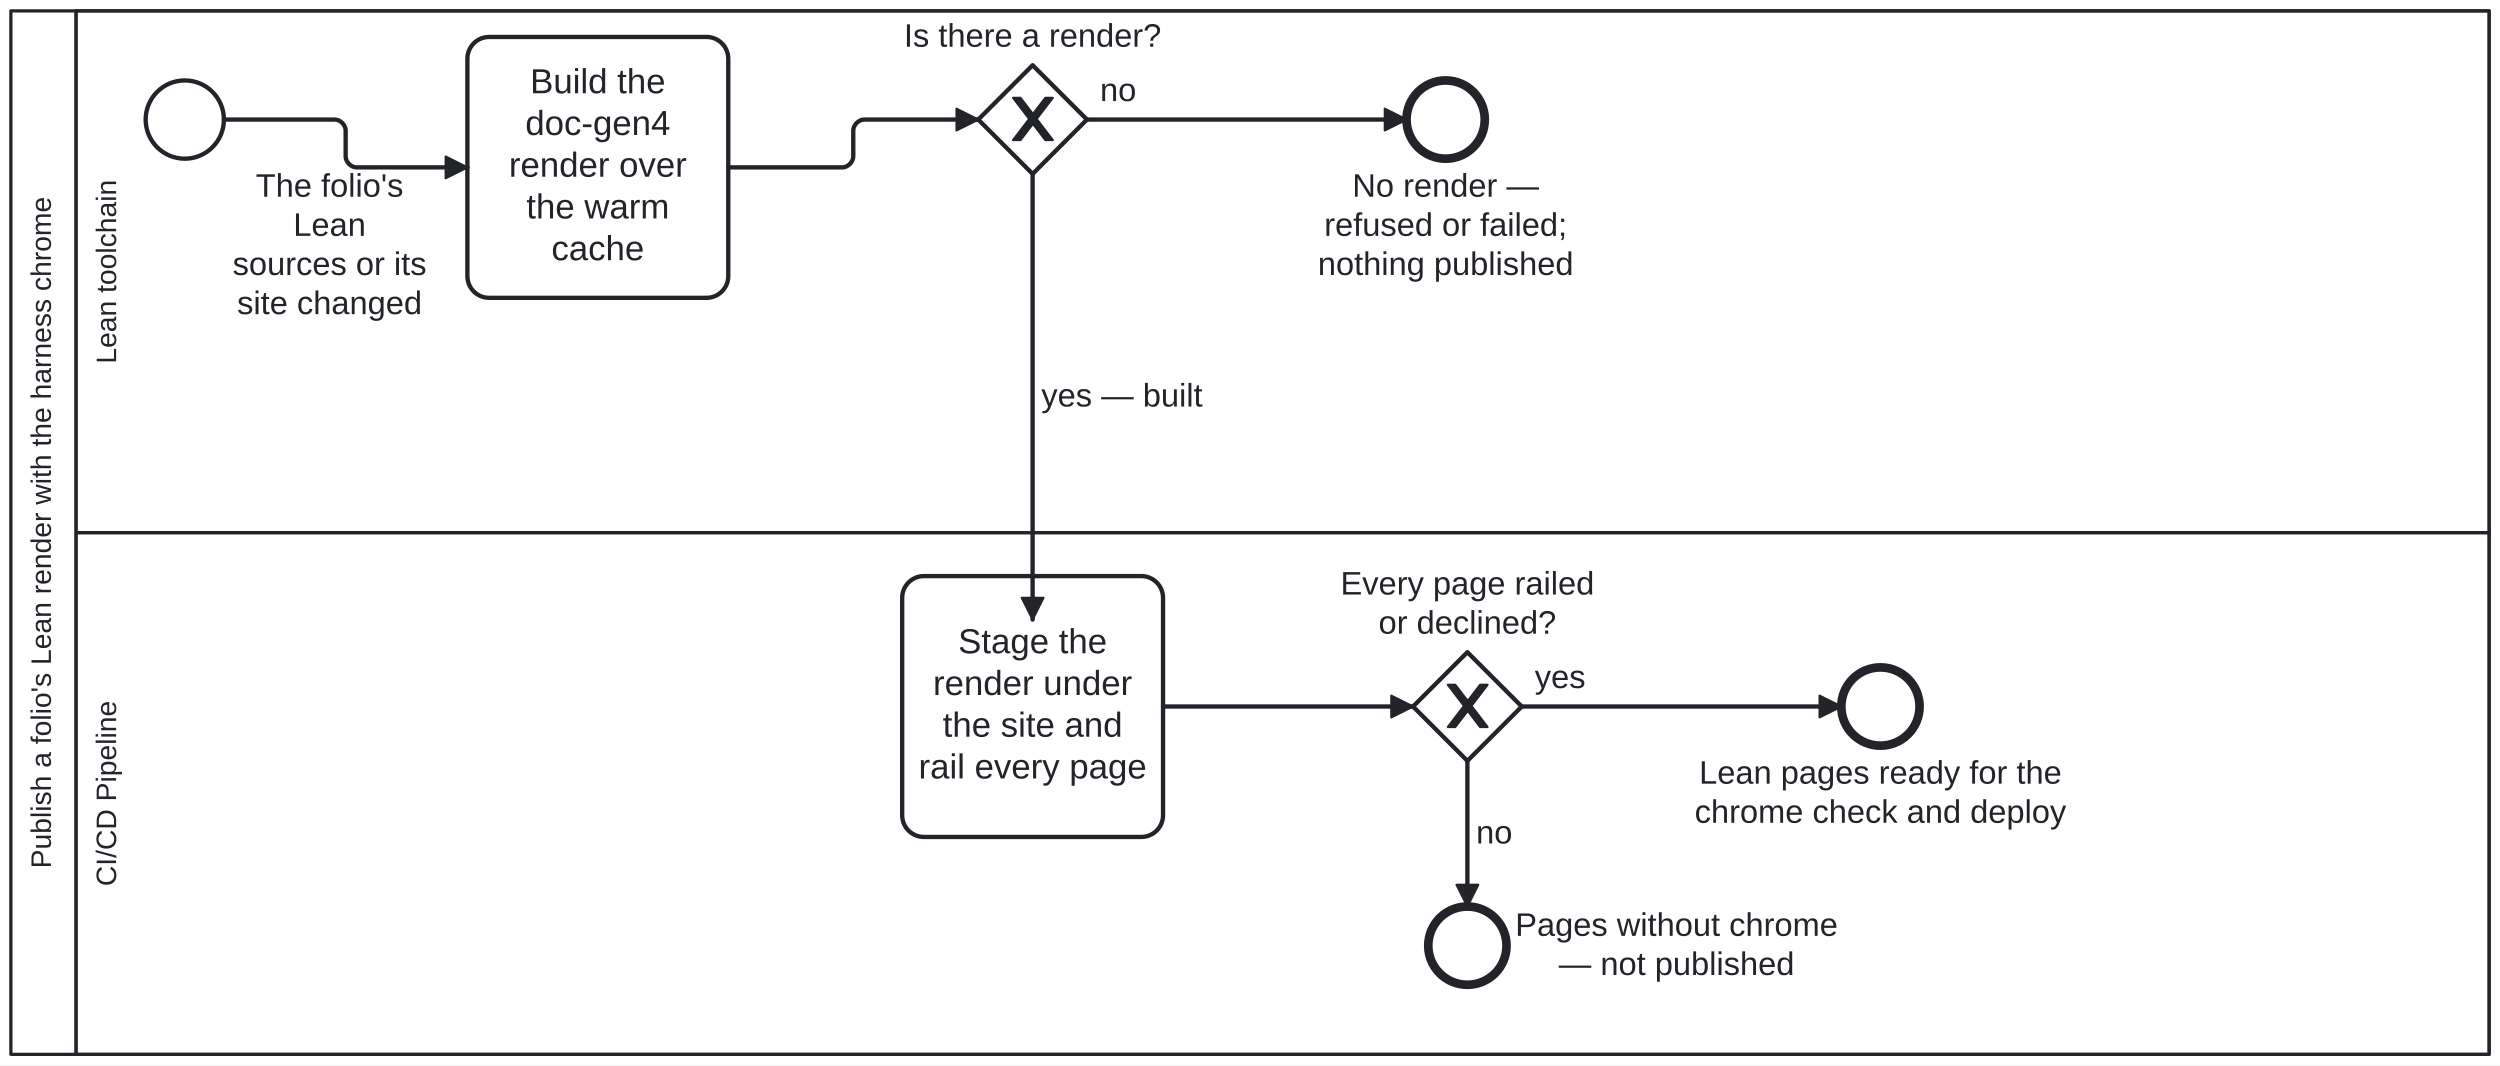
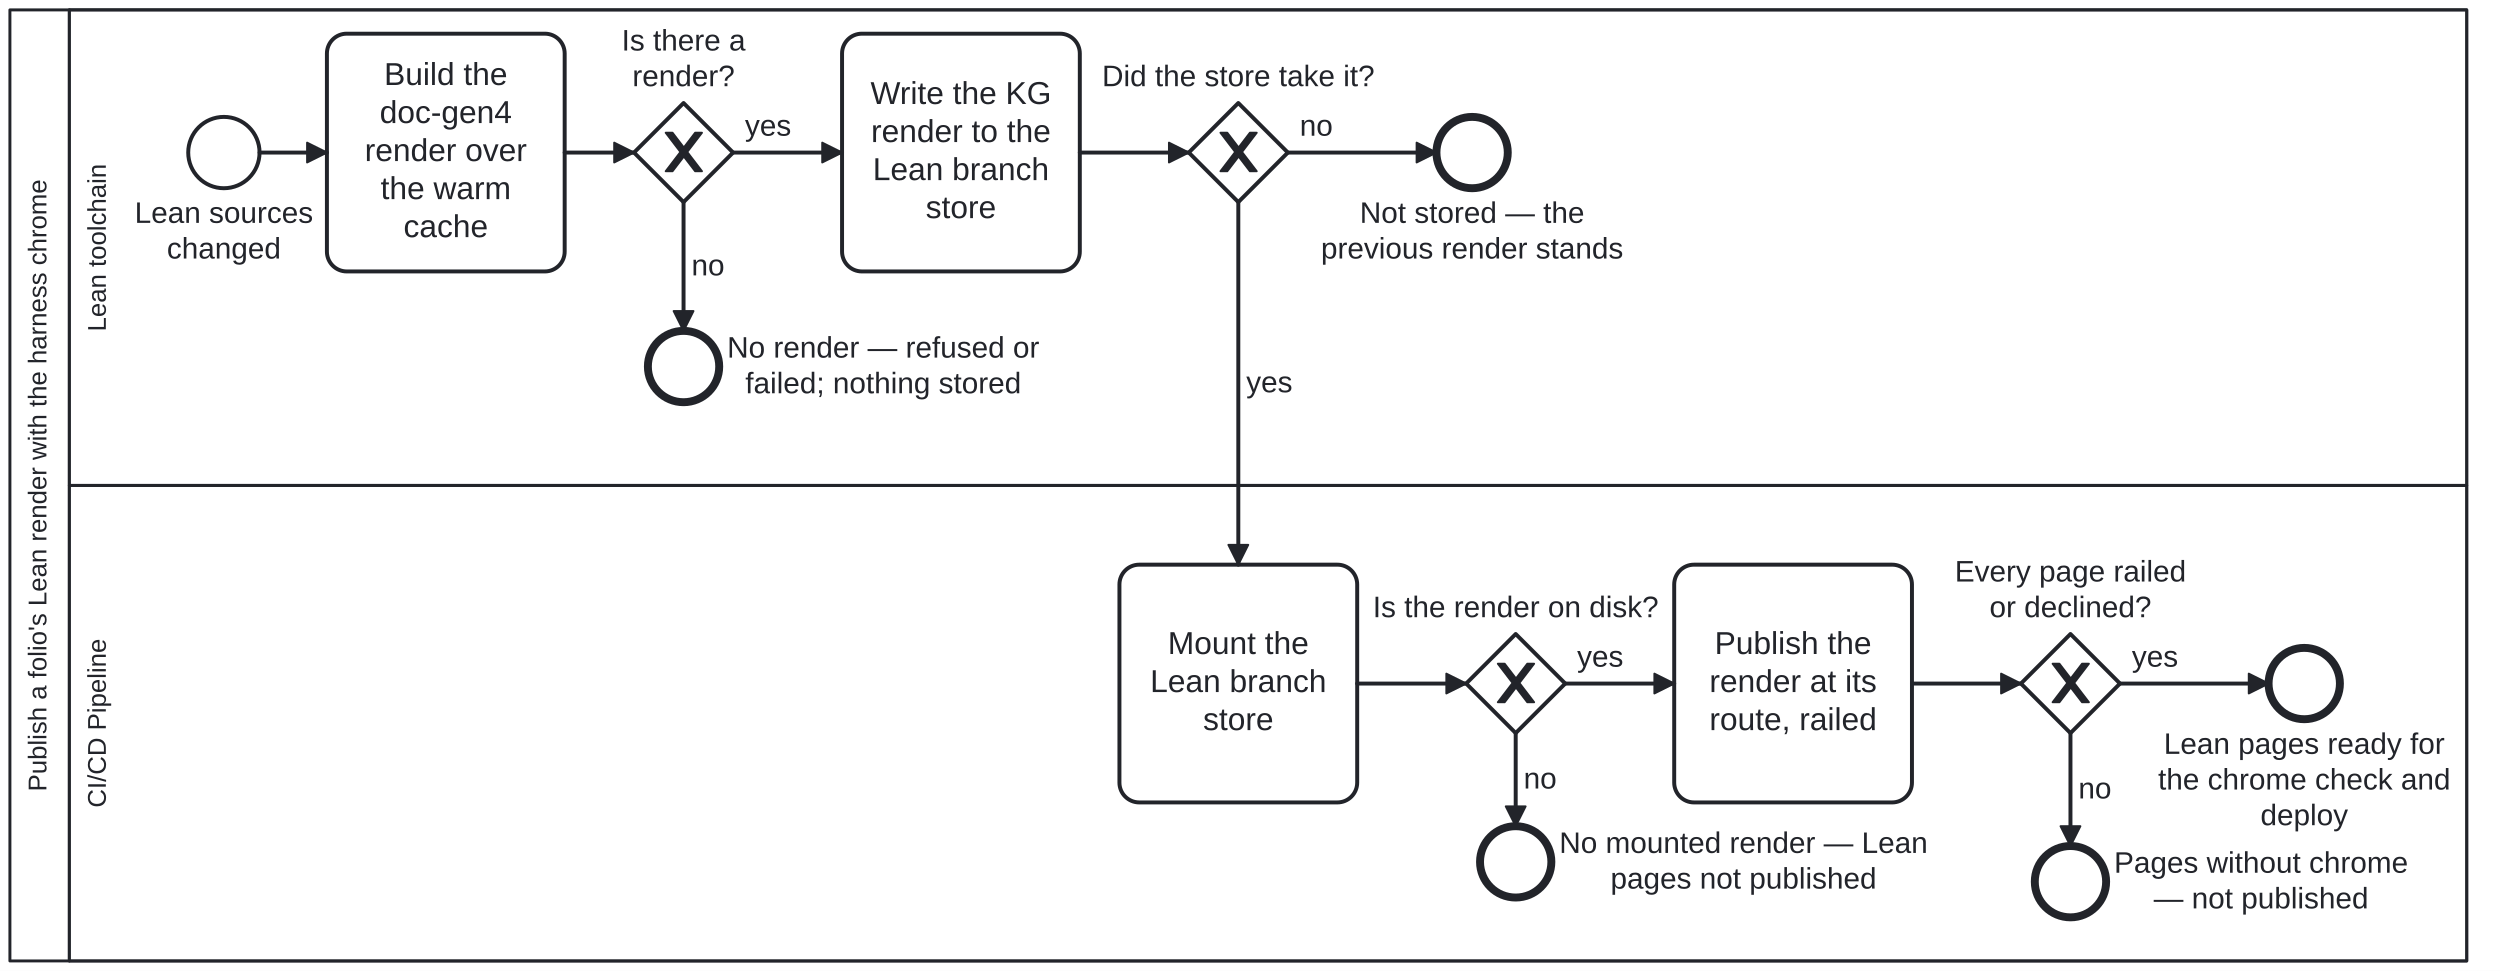
- <svg xmlns="http://www.w3.org/2000/svg" width="100%" style="max-width:100%;height:auto" viewBox="55 55 1150 490" version="1.1">
-   <rect x="55" y="55" width="1150" height="490" fill="#ffffff" />
+ <svg xmlns="http://www.w3.org/2000/svg" width="100%" style="max-width:100%;height:auto" viewBox="55 55 1261.797 490" version="1.1">
+   <rect x="55" y="55" width="1261.797" height="490" fill="#ffffff" />
  <g class="djs-group">
    <g class="djs-element djs-shape" data-element-id="Participant_Process_LeanDocsPublish" style="display: block;" transform="matrix(1 0 0 1 60 60)">
      <g class="djs-visual">
-         <rect x="0" y="0" width="1140" height="480" rx="0" ry="0" style="stroke-linecap: round; stroke-linejoin: round; stroke: rgb(34, 36, 42); stroke-width: 1.5px; fill: white; fill-opacity: 0.95;" />
+         <rect x="0" y="0" width="1240" height="480" rx="0" ry="0" style="stroke-linecap: round; stroke-linejoin: round; stroke: rgb(34, 36, 42); stroke-width: 1.5px; fill: white; fill-opacity: 0.95;" />
        <path style="fill: none; stroke-linecap: round; stroke-linejoin: round; stroke: rgb(34, 36, 42); stroke-width: 1.5px;" d="M30,0L30,480" />
        <text lineHeight="1.05" class="djs-label" transform="matrix(-1.83697e-16 -1 1 -1.83697e-16 0 480)" style="font-family: Arial, sans-serif; font-size: 13px; font-weight: normal; fill: rgb(34, 36, 42);">
          <tspan x="85.562" y="18.413">Publish a folio's Lean render with the harness chrome</tspan>
        </text>
      </g>
-       <rect class="djs-hit djs-hit-all" x="0" y="0" width="1140" height="480" style="fill: none; stroke-opacity: 0; stroke: white; stroke-width: 15px;" />
+       <rect class="djs-hit djs-hit-all" x="0" y="0" width="1240" height="480" style="fill: none; stroke-opacity: 0; stroke: white; stroke-width: 15px;" />
    </g>
    <g class="djs-children">
      <g class="djs-group">
        <g class="djs-element djs-shape" data-element-id="Lane_Build" style="display: block;" transform="matrix(1 0 0 1 90 300)">
          <g class="djs-visual">
-             <rect x="0" y="0" width="1110" height="240" rx="0" ry="0" style="stroke-linecap: round; stroke-linejoin: round; stroke: rgb(34, 36, 42); stroke-width: 1.5px; fill: white; fill-opacity: 0.25;" />
+             <rect x="0" y="0" width="1210" height="240" rx="0" ry="0" style="stroke-linecap: round; stroke-linejoin: round; stroke: rgb(34, 36, 42); stroke-width: 1.5px; fill: white; fill-opacity: 0.25;" />
            <text lineHeight="1.05" class="djs-label" transform="matrix(-1.83697e-16 -1 1 -1.83697e-16 0 240)" style="font-family: Arial, sans-serif; font-size: 13px; font-weight: normal; fill: rgb(34, 36, 42);">
              <tspan x="77.372" y="18.413">CI/CD Pipeline</tspan>
            </text>
          </g>
-           <rect class="djs-hit djs-hit-all" x="0" y="0" width="1110" height="240" style="fill: none; stroke-opacity: 0; stroke: white; stroke-width: 15px;" />
+           <rect class="djs-hit djs-hit-all" x="0" y="0" width="1210" height="240" style="fill: none; stroke-opacity: 0; stroke: white; stroke-width: 15px;" />
        </g>
      </g>
      <g class="djs-group">
        <g class="djs-element djs-shape" data-element-id="Lane_Lean" style="display: block;" transform="matrix(1 0 0 1 90 60)">
          <g class="djs-visual">
-             <rect x="0" y="0" width="1110" height="240" rx="0" ry="0" style="stroke-linecap: round; stroke-linejoin: round; stroke: rgb(34, 36, 42); stroke-width: 1.5px; fill: white; fill-opacity: 0.25;" />
+             <rect x="0" y="0" width="1210" height="240" rx="0" ry="0" style="stroke-linecap: round; stroke-linejoin: round; stroke: rgb(34, 36, 42); stroke-width: 1.5px; fill: white; fill-opacity: 0.25;" />
            <text lineHeight="1.05" class="djs-label" transform="matrix(-1.83697e-16 -1 1 -1.83697e-16 0 240)" style="font-family: Arial, sans-serif; font-size: 13px; font-weight: normal; fill: rgb(34, 36, 42);">
              <tspan x="77.715" y="18.413">Lean toolchain</tspan>
            </text>
          </g>
-           <rect class="djs-hit djs-hit-all" x="0" y="0" width="1110" height="240" style="fill: none; stroke-opacity: 0; stroke: white; stroke-width: 15px;" />
-         </g>
-       </g>
-       <g class="djs-group">
-         <g class="djs-element djs-shape" data-element-id="Start_Changed" style="display: block;" transform="matrix(1 0 0 1 122 92)">
+           <rect class="djs-hit djs-hit-all" x="0" y="0" width="1210" height="240" style="fill: none; stroke-opacity: 0; stroke: white; stroke-width: 15px;" />
+         </g>
+       </g>
+       <g class="djs-group">
+         <g class="djs-element djs-shape" data-element-id="Start_Changed" style="display: block;" transform="matrix(1 0 0 1 150 114)">
          <g class="djs-visual">
            <circle cx="18" cy="18" r="18" style="stroke-linecap: round; stroke-linejoin: round; stroke: rgb(34, 36, 42); stroke-width: 2px; fill: white; fill-opacity: 0.95;" />
          </g>
          <rect class="djs-hit djs-hit-all" x="0" y="0" width="36" height="36" style="fill: none; stroke-opacity: 0; stroke: white; stroke-width: 15px;" />
        </g>
      </g>
      <g class="djs-group">
-         <g class="djs-element djs-shape" data-element-id="Start_Changed_label" style="display: block;" transform="matrix(1 0 0 1 142 132)">
-           <g class="djs-visual">
-             <text lineHeight="1.2" class="djs-label" style="font-family: Arial, sans-serif; font-size: 15px; font-weight: normal; fill: rgb(34, 36, 42);">
-               <tspan x="30.654" y="13.5">The folio's</tspan>
-               <tspan x="47.917" y="31.5">Lean</tspan>
-               <tspan x="20.004" y="49.5">sources or its</tspan>
-               <tspan x="22.07" y="67.5">site changed</tspan>
-             </text>
-           </g>
-           <rect class="djs-hit djs-hit-all" x="0" y="0" width="129.203" height="72" style="fill: none; stroke-opacity: 0; stroke: white; stroke-width: 15px;" />
-         </g>
-       </g>
-       <g class="djs-group">
-         <g class="djs-element djs-shape" data-element-id="Task_Build" style="display: block;" transform="matrix(1 0 0 1 270 72)">
+         <g class="djs-element djs-shape" data-element-id="Start_Changed_label" style="display: block;" transform="matrix(1 0 0 1 102.9688 154)">
+           <g class="djs-visual">
+             <text lineHeight="1.2" class="djs-label" style="font-family: Arial, sans-serif; font-size: 15px; font-weight: normal; fill: rgb(34, 36, 42);">
+               <tspan x="20.002" y="13.5">Lean sources</tspan>
+               <tspan x="36.254" y="31.5">changed</tspan>
+             </text>
+           </g>
+           <rect class="djs-hit djs-hit-all" x="0" y="0" width="130.062" height="36" style="fill: none; stroke-opacity: 0; stroke: white; stroke-width: 15px;" />
+         </g>
+       </g>
+       <g class="djs-group">
+         <g class="djs-element djs-shape" data-element-id="Task_Build" style="display: block;" transform="matrix(1 0 0 1 220 72)">
          <g class="djs-visual">
            <rect x="0" y="0" width="120" height="120" rx="10" ry="10" style="stroke-linecap: round; stroke-linejoin: round; stroke: rgb(34, 36, 42); stroke-width: 2px; fill: white; fill-opacity: 0.95;" />
            <text lineHeight="1.2" class="djs-label" transform="translate(0 11.5)" style="font-family: Arial, sans-serif; font-size: 16px; font-weight: normal; fill: rgb(34, 36, 42);">
              <tspan x="28.867" y="14.4">Build the</tspan>
              <tspan x="26.641" y="33.6">doc-gen4</tspan>
              <tspan x="19.09" y="52.8">render over</tspan>
              <tspan x="27.102" y="72">the warm</tspan>
              <tspan x="38.652" y="91.2">cache</tspan>
            </text>
          </g>
          <rect class="djs-hit djs-hit-all" x="0" y="0" width="120" height="120" style="fill: none; stroke-opacity: 0; stroke: white; stroke-width: 15px;" />
        </g>
      </g>
      <g class="djs-group">
-         <g class="djs-element djs-shape" data-element-id="GW_Built" style="display: block;" transform="matrix(1 0 0 1 505 85)">
+         <g class="djs-element djs-shape" data-element-id="GW_Built" style="display: block;" transform="matrix(1 0 0 1 375 107)">
          <g class="djs-visual">
            <polygon points="25,0 50,25 25,50 0,25" style="stroke-linecap: round; stroke-linejoin: round; stroke: rgb(34, 36, 42); stroke-width: 2px; fill: white; fill-opacity: 0.95;" />
            <path d="m 16,15 7.429,9.714 -7.429,9.714 3.429,0 5.714,-7.464 5.714,7.464 3.429,0 -7.429,-9.714 7.429,-9.714 -3.429,0 -5.714,7.464 -5.714,-7.464 -3.429,0 z" style="fill: rgb(34, 36, 42); stroke-linecap: round; stroke-linejoin: round; stroke: rgb(34, 36, 42); stroke-width: 1px;" />
          </g>
          <rect class="djs-hit djs-hit-all" x="0" y="0" width="50" height="50" style="fill: none; stroke-opacity: 0; stroke: white; stroke-width: 15px;" />
        </g>
      </g>
      <g class="djs-group">
-         <g class="djs-element djs-shape" data-element-id="GW_Built_label" style="display: block;" transform="matrix(1 0 0 1 450.7969 63)">
-           <g class="djs-visual">
-             <text lineHeight="1.2" class="djs-label" style="font-family: Arial, sans-serif; font-size: 15px; font-weight: normal; fill: rgb(34, 36, 42);">
-               <tspan x="20.001" y="13.5">Is there a render?</tspan>
-             </text>
-           </g>
-           <rect class="djs-hit djs-hit-all" x="0" y="0" width="158.406" height="18" style="fill: none; stroke-opacity: 0; stroke: white; stroke-width: 15px;" />
-         </g>
-       </g>
-       <g class="djs-group">
-         <g class="djs-element djs-shape" data-element-id="End_NoRender" style="display: block;" transform="matrix(1 0 0 1 702 92)">
+         <g class="djs-element djs-shape" data-element-id="GW_Built_label" style="display: block;" transform="matrix(1 0 0 1 348.7266 67)">
+           <g class="djs-visual">
+             <text lineHeight="1.2" class="djs-label" style="font-family: Arial, sans-serif; font-size: 15px; font-weight: normal; fill: rgb(34, 36, 42);">
+               <tspan x="20.006" y="13.5">Is there a</tspan>
+               <tspan x="25.423" y="31.5">render?</tspan>
+             </text>
+           </g>
+           <rect class="djs-hit djs-hit-all" x="0" y="0" width="102.547" height="36" style="fill: none; stroke-opacity: 0; stroke: white; stroke-width: 15px;" />
+         </g>
+       </g>
+       <g class="djs-group">
+         <g class="djs-element djs-shape" data-element-id="End_NoRender" style="display: block;" transform="matrix(1 0 0 1 382 222)">
          <g class="djs-visual">
            <circle cx="18" cy="18" r="18" style="stroke-linecap: round; stroke-linejoin: round; stroke: rgb(34, 36, 42); stroke-width: 4px; fill: white; fill-opacity: 0.95;" />
          </g>
          <rect class="djs-hit djs-hit-all" x="0" y="0" width="36" height="36" style="fill: none; stroke-opacity: 0; stroke: white; stroke-width: 15px;" />
        </g>
      </g>
      <g class="djs-group">
-         <g class="djs-element djs-shape" data-element-id="End_NoRender_label" style="display: block;" transform="matrix(1 0 0 1 641.1953 132)">
-           <g class="djs-visual">
-             <text lineHeight="1.2" class="djs-label" style="font-family: Arial, sans-serif; font-size: 15px; font-weight: normal; fill: rgb(34, 36, 42);">
-               <tspan x="35.87" y="13.5">No render —</tspan>
-               <tspan x="22.939" y="31.5">refused or failed;</tspan>
-               <tspan x="20.006" y="49.5">nothing published</tspan>
-             </text>
-           </g>
-           <rect class="djs-hit djs-hit-all" x="0" y="0" width="157.609" height="54" style="fill: none; stroke-opacity: 0; stroke: white; stroke-width: 15px;" />
-         </g>
-       </g>
-       <g class="djs-group">
-         <g class="djs-element djs-shape" data-element-id="Task_Publish" style="display: block;" transform="matrix(1 0 0 1 470 320)">
+         <g class="djs-element djs-shape" data-element-id="End_NoRender_label" style="display: block;" transform="matrix(1 0 0 1 402 222)">
+           <g class="djs-visual">
+             <text lineHeight="1.2" class="djs-label" style="font-family: Arial, sans-serif; font-size: 15px; font-weight: normal; fill: rgb(34, 36, 42);">
+               <tspan x="20.002" y="13.5">No render — refused or</tspan>
+               <tspan x="29.158" y="31.5">failed; nothing stored</tspan>
+             </text>
+           </g>
+           <rect class="djs-hit djs-hit-all" x="0" y="0" width="197.578" height="36" style="fill: none; stroke-opacity: 0; stroke: white; stroke-width: 15px;" />
+         </g>
+       </g>
+       <g class="djs-group">
+         <g class="djs-element djs-shape" data-element-id="Task_Store" style="display: block;" transform="matrix(1 0 0 1 480 72)">
          <g class="djs-visual">
            <rect x="0" y="0" width="120" height="120" rx="10" ry="10" style="stroke-linecap: round; stroke-linejoin: round; stroke: rgb(34, 36, 42); stroke-width: 2px; fill: white; fill-opacity: 0.95;" />
            <text lineHeight="1.2" class="djs-label" transform="translate(0 21.1)" style="font-family: Arial, sans-serif; font-size: 16px; font-weight: normal; fill: rgb(34, 36, 42);">
-               <tspan x="25.75" y="14.4">Stage the</tspan>
-               <tspan x="14.191" y="33.6">render under</tspan>
-               <tspan x="18.637" y="52.8">the site and</tspan>
-               <tspan x="7.527" y="72">rail every page</tspan>
+               <tspan x="14.355" y="14.4">Write the KG</tspan>
+               <tspan x="14.637" y="33.6">render to the</tspan>
+               <tspan x="15.52" y="52.8">Lean branch</tspan>
+               <tspan x="42.215" y="72">store</tspan>
            </text>
          </g>
          <rect class="djs-hit djs-hit-all" x="0" y="0" width="120" height="120" style="fill: none; stroke-opacity: 0; stroke: white; stroke-width: 15px;" />
        </g>
      </g>
      <g class="djs-group">
-         <g class="djs-element djs-shape" data-element-id="GW_Railed" style="display: block;" transform="matrix(1 0 0 1 705 355)">
+         <g class="djs-element djs-shape" data-element-id="GW_Stored" style="display: block;" transform="matrix(1 0 0 1 655 107)">
          <g class="djs-visual">
            <polygon points="25,0 50,25 25,50 0,25" style="stroke-linecap: round; stroke-linejoin: round; stroke: rgb(34, 36, 42); stroke-width: 2px; fill: white; fill-opacity: 0.95;" />
            <path d="m 16,15 7.429,9.714 -7.429,9.714 3.429,0 5.714,-7.464 5.714,7.464 3.429,0 -7.429,-9.714 7.429,-9.714 -3.429,0 -5.714,7.464 -5.714,-7.464 -3.429,0 z" style="fill: rgb(34, 36, 42); stroke-linecap: round; stroke-linejoin: round; stroke: rgb(34, 36, 42); stroke-width: 1px;" />
          </g>
          <rect class="djs-hit djs-hit-all" x="0" y="0" width="50" height="50" style="fill: none; stroke-opacity: 0; stroke: white; stroke-width: 15px;" />
        </g>
      </g>
      <g class="djs-group">
-         <g class="djs-element djs-shape" data-element-id="GW_Railed_label" style="display: block;" transform="matrix(1 0 0 1 651.6328 315)">
+         <g class="djs-element djs-shape" data-element-id="GW_Stored_label" style="display: block;" transform="matrix(1 0 0 1 591.2109 85)">
+           <g class="djs-visual">
+             <text lineHeight="1.2" class="djs-label" style="font-family: Arial, sans-serif; font-size: 15px; font-weight: normal; fill: rgb(34, 36, 42);">
+               <tspan x="20.004" y="13.5">Did the store take it?</tspan>
+             </text>
+           </g>
+           <rect class="djs-hit djs-hit-all" x="0" y="0" width="177.578" height="18" style="fill: none; stroke-opacity: 0; stroke: white; stroke-width: 15px;" />
+         </g>
+       </g>
+       <g class="djs-group">
+         <g class="djs-element djs-shape" data-element-id="End_NotStored" style="display: block;" transform="matrix(1 0 0 1 780 114)">
+           <g class="djs-visual">
+             <circle cx="18" cy="18" r="18" style="stroke-linecap: round; stroke-linejoin: round; stroke: rgb(34, 36, 42); stroke-width: 4px; fill: white; fill-opacity: 0.95;" />
+           </g>
+           <rect class="djs-hit djs-hit-all" x="0" y="0" width="36" height="36" style="fill: none; stroke-opacity: 0; stroke: white; stroke-width: 15px;" />
+         </g>
+       </g>
+       <g class="djs-group">
+         <g class="djs-element djs-shape" data-element-id="End_NotStored_label" style="display: block;" transform="matrix(1 0 0 1 701.7031 154)">
+           <g class="djs-visual">
+             <text lineHeight="1.2" class="djs-label" style="font-family: Arial, sans-serif; font-size: 15px; font-weight: normal; fill: rgb(34, 36, 42);">
+               <tspan x="39.604" y="13.5">Not stored — the</tspan>
+               <tspan x="20.004" y="31.5">previous render stands</tspan>
+             </text>
+           </g>
+           <rect class="djs-hit djs-hit-all" x="0" y="0" width="192.594" height="36" style="fill: none; stroke-opacity: 0; stroke: white; stroke-width: 15px;" />
+         </g>
+       </g>
+       <g class="djs-group">
+         <g class="djs-element djs-shape" data-element-id="Task_Mount" style="display: block;" transform="matrix(1 0 0 1 620 340)">
+           <g class="djs-visual">
+             <rect x="0" y="0" width="120" height="120" rx="10" ry="10" style="stroke-linecap: round; stroke-linejoin: round; stroke: rgb(34, 36, 42); stroke-width: 2px; fill: white; fill-opacity: 0.95;" />
+             <text lineHeight="1.2" class="djs-label" transform="translate(0 30.7)" style="font-family: Arial, sans-serif; font-size: 16px; font-weight: normal; fill: rgb(34, 36, 42);">
+               <tspan x="24.422" y="14.4">Mount the</tspan>
+               <tspan x="15.52" y="33.6">Lean branch</tspan>
+               <tspan x="42.215" y="52.8">store</tspan>
+             </text>
+           </g>
+           <rect class="djs-hit djs-hit-all" x="0" y="0" width="120" height="120" style="fill: none; stroke-opacity: 0; stroke: white; stroke-width: 15px;" />
+         </g>
+       </g>
+       <g class="djs-group">
+         <g class="djs-element djs-shape" data-element-id="GW_Mounted" style="display: block;" transform="matrix(1 0 0 1 795 375)">
+           <g class="djs-visual">
+             <polygon points="25,0 50,25 25,50 0,25" style="stroke-linecap: round; stroke-linejoin: round; stroke: rgb(34, 36, 42); stroke-width: 2px; fill: white; fill-opacity: 0.95;" />
+             <path d="m 16,15 7.429,9.714 -7.429,9.714 3.429,0 5.714,-7.464 5.714,7.464 3.429,0 -7.429,-9.714 7.429,-9.714 -3.429,0 -5.714,7.464 -5.714,-7.464 -3.429,0 z" style="fill: rgb(34, 36, 42); stroke-linecap: round; stroke-linejoin: round; stroke: rgb(34, 36, 42); stroke-width: 1px;" />
+           </g>
+           <rect class="djs-hit djs-hit-all" x="0" y="0" width="50" height="50" style="fill: none; stroke-opacity: 0; stroke: white; stroke-width: 15px;" />
+         </g>
+       </g>
+       <g class="djs-group">
+         <g class="djs-element djs-shape" data-element-id="GW_Mounted_label" style="display: block;" transform="matrix(1 0 0 1 727.8672 353)">
+           <g class="djs-visual">
+             <text lineHeight="1.2" class="djs-label" style="font-family: Arial, sans-serif; font-size: 15px; font-weight: normal; fill: rgb(34, 36, 42);">
+               <tspan x="20.008" y="13.5">Is the render on disk?</tspan>
+             </text>
+           </g>
+           <rect class="djs-hit djs-hit-all" x="0" y="0" width="184.266" height="18" style="fill: none; stroke-opacity: 0; stroke: white; stroke-width: 15px;" />
+         </g>
+       </g>
+       <g class="djs-group">
+         <g class="djs-element djs-shape" data-element-id="End_NoMount" style="display: block;" transform="matrix(1 0 0 1 802 472)">
+           <g class="djs-visual">
+             <circle cx="18" cy="18" r="18" style="stroke-linecap: round; stroke-linejoin: round; stroke: rgb(34, 36, 42); stroke-width: 4px; fill: white; fill-opacity: 0.95;" />
+           </g>
+           <rect class="djs-hit djs-hit-all" x="0" y="0" width="36" height="36" style="fill: none; stroke-opacity: 0; stroke: white; stroke-width: 15px;" />
+         </g>
+       </g>
+       <g class="djs-group">
+         <g class="djs-element djs-shape" data-element-id="End_NoMount_label" style="display: block;" transform="matrix(1 0 0 1 822 472)">
+           <g class="djs-visual">
+             <text lineHeight="1.2" class="djs-label" style="font-family: Arial, sans-serif; font-size: 15px; font-weight: normal; fill: rgb(34, 36, 42);">
+               <tspan x="20.003" y="13.5">No mounted render — Lean</tspan>
+               <tspan x="45.839" y="31.5">pages not published</tspan>
+             </text>
+           </g>
+           <rect class="djs-hit djs-hit-all" x="0" y="0" width="225.953" height="36" style="fill: none; stroke-opacity: 0; stroke: white; stroke-width: 15px;" />
+         </g>
+       </g>
+       <g class="djs-group">
+         <g class="djs-element djs-shape" data-element-id="Task_Publish" style="display: block;" transform="matrix(1 0 0 1 900 340)">
+           <g class="djs-visual">
+             <rect x="0" y="0" width="120" height="120" rx="10" ry="10" style="stroke-linecap: round; stroke-linejoin: round; stroke: rgb(34, 36, 42); stroke-width: 2px; fill: white; fill-opacity: 0.95;" />
+             <text lineHeight="1.2" class="djs-label" transform="translate(0 30.7)" style="font-family: Arial, sans-serif; font-size: 16px; font-weight: normal; fill: rgb(34, 36, 42);">
+               <tspan x="20.418" y="14.4">Publish the</tspan>
+               <tspan x="17.758" y="33.6">render at its</tspan>
+               <tspan x="17.754" y="52.8">route, railed</tspan>
+             </text>
+           </g>
+           <rect class="djs-hit djs-hit-all" x="0" y="0" width="120" height="120" style="fill: none; stroke-opacity: 0; stroke: white; stroke-width: 15px;" />
+         </g>
+       </g>
+       <g class="djs-group">
+         <g class="djs-element djs-shape" data-element-id="GW_Railed" style="display: block;" transform="matrix(1 0 0 1 1075 375)">
+           <g class="djs-visual">
+             <polygon points="25,0 50,25 25,50 0,25" style="stroke-linecap: round; stroke-linejoin: round; stroke: rgb(34, 36, 42); stroke-width: 2px; fill: white; fill-opacity: 0.95;" />
+             <path d="m 16,15 7.429,9.714 -7.429,9.714 3.429,0 5.714,-7.464 5.714,7.464 3.429,0 -7.429,-9.714 7.429,-9.714 -3.429,0 -5.714,7.464 -5.714,-7.464 -3.429,0 z" style="fill: rgb(34, 36, 42); stroke-linecap: round; stroke-linejoin: round; stroke: rgb(34, 36, 42); stroke-width: 1px;" />
+           </g>
+           <rect class="djs-hit djs-hit-all" x="0" y="0" width="50" height="50" style="fill: none; stroke-opacity: 0; stroke: white; stroke-width: 15px;" />
+         </g>
+       </g>
+       <g class="djs-group">
+         <g class="djs-element djs-shape" data-element-id="GW_Railed_label" style="display: block;" transform="matrix(1 0 0 1 1021.633 335)">
          <g class="djs-visual">
            <text lineHeight="1.2" class="djs-label" style="font-family: Arial, sans-serif; font-size: 15px; font-weight: normal; fill: rgb(34, 36, 42);">
              <tspan x="20" y="13.5">Every page railed</tspan>
              <tspan x="37.505" y="31.5">or declined?</tspan>
            </text>
          </g>
          <rect class="djs-hit djs-hit-all" x="0" y="0" width="156.734" height="36" style="fill: none; stroke-opacity: 0; stroke: white; stroke-width: 15px;" />
        </g>
      </g>
      <g class="djs-group">
-         <g class="djs-element djs-shape" data-element-id="End_Ready" style="display: block;" transform="matrix(1 0 0 1 902 362)">
+         <g class="djs-element djs-shape" data-element-id="End_Ready" style="display: block;" transform="matrix(1 0 0 1 1200 382)">
          <g class="djs-visual">
            <circle cx="18" cy="18" r="18" style="stroke-linecap: round; stroke-linejoin: round; stroke: rgb(34, 36, 42); stroke-width: 4px; fill: white; fill-opacity: 0.95;" />
          </g>
          <rect class="djs-hit djs-hit-all" x="0" y="0" width="36" height="36" style="fill: none; stroke-opacity: 0; stroke: white; stroke-width: 15px;" />
        </g>
      </g>
      <g class="djs-group">
-         <g class="djs-element djs-shape" data-element-id="End_Ready_label" style="display: block;" transform="matrix(1 0 0 1 814.5312 402)">
-           <g class="djs-visual">
-             <text lineHeight="1.2" class="djs-label" style="font-family: Arial, sans-serif; font-size: 15px; font-weight: normal; fill: rgb(34, 36, 42);">
-               <tspan x="22.075" y="13.5">Lean pages ready for the</tspan>
-               <tspan x="20.002" y="31.5">chrome check and deploy</tspan>
-             </text>
-           </g>
-           <rect class="djs-hit djs-hit-all" x="0" y="0" width="210.938" height="36" style="fill: none; stroke-opacity: 0; stroke: white; stroke-width: 15px;" />
-         </g>
-       </g>
-       <g class="djs-group">
-         <g class="djs-element djs-shape" data-element-id="End_Unrailed" style="display: block;" transform="matrix(1 0 0 1 712 472)">
+         <g class="djs-element djs-shape" data-element-id="End_Ready_label" style="display: block;" transform="matrix(1 0 0 1 1124.203 422)">
+           <g class="djs-visual">
+             <text lineHeight="1.2" class="djs-label" style="font-family: Arial, sans-serif; font-size: 15px; font-weight: normal; fill: rgb(34, 36, 42);">
+               <tspan x="22.913" y="13.5">Lean pages ready for</tspan>
+               <tspan x="20.005" y="31.5">the chrome check and</tspan>
+               <tspan x="71.696" y="49.5">deploy</tspan>
+             </text>
+           </g>
+           <rect class="djs-hit djs-hit-all" x="0" y="0" width="187.594" height="54" style="fill: none; stroke-opacity: 0; stroke: white; stroke-width: 15px;" />
+         </g>
+       </g>
+       <g class="djs-group">
+         <g class="djs-element djs-shape" data-element-id="End_Unrailed" style="display: block;" transform="matrix(1 0 0 1 1082 482)">
          <g class="djs-visual">
            <circle cx="18" cy="18" r="18" style="stroke-linecap: round; stroke-linejoin: round; stroke: rgb(34, 36, 42); stroke-width: 4px; fill: white; fill-opacity: 0.95;" />
          </g>
          <rect class="djs-hit djs-hit-all" x="0" y="0" width="36" height="36" style="fill: none; stroke-opacity: 0; stroke: white; stroke-width: 15px;" />
        </g>
      </g>
      <g class="djs-group">
-         <g class="djs-element djs-shape" data-element-id="End_Unrailed_label" style="display: block;" transform="matrix(1 0 0 1 732 472)">
+         <g class="djs-element djs-shape" data-element-id="End_Unrailed_label" style="display: block;" transform="matrix(1 0 0 1 1102 482)">
          <g class="djs-visual">
            <text lineHeight="1.2" class="djs-label" style="font-family: Arial, sans-serif; font-size: 15px; font-weight: normal; fill: rgb(34, 36, 42);">
              <tspan x="20.006" y="13.5">Pages without chrome</tspan>
              <tspan x="40.008" y="31.5">— not published</tspan>
            </text>
          </g>
          <rect class="djs-hit djs-hit-all" x="0" y="0" width="188.422" height="36" style="fill: none; stroke-opacity: 0; stroke: white; stroke-width: 15px;" />
        </g>
      </g>
      <g class="djs-group">
        <g class="djs-element djs-connection" data-element-id="Flow_0" style="display: block;">
          <g class="djs-visual">
            <defs>
              <marker id="bpmn-marker-1" viewBox="0 0 20 20" refX="11" refY="10" markerWidth="10" markerHeight="10" orient="auto">
                <path d="M 1 5 L 11 10 L 1 15 Z" style="stroke-linecap: round; stroke-linejoin: round; stroke: rgb(34, 36, 42); stroke-width: 1px; fill: rgb(34, 36, 42);" />
              </marker>
            </defs>
-             <path data-corner-radius="5" style="fill: none; stroke-linecap: round; stroke-linejoin: round; stroke: rgb(34, 36, 42); stroke-width: 2px; marker-end: url('#bpmn-marker-1');" d="M158,110L209,110C211.5,110,214,112.5,214,115L214,127C214,129.5,216.5,132,219,132L270,132" />
-           </g>
-           <path d="M158,110L214,110L214,132L270,132" class="djs-hit djs-hit-stroke" style="fill: none; stroke-opacity: 0; stroke: white; stroke-width: 15px;" />
+             <path data-corner-radius="5" style="fill: none; stroke-linecap: round; stroke-linejoin: round; stroke: rgb(34, 36, 42); stroke-width: 2px; marker-end: url('#bpmn-marker-1');" d="M186,132L220,132" />
+           </g>
+           <path d="M186,132L220,132" class="djs-hit djs-hit-stroke" style="fill: none; stroke-opacity: 0; stroke: white; stroke-width: 15px;" />
        </g>
      </g>
      <g class="djs-group">
        <g class="djs-element djs-connection" data-element-id="Flow_1" style="display: block;">
          <g class="djs-visual">
            <defs>
              <marker id="bpmn-marker-2" viewBox="0 0 20 20" refX="11" refY="10" markerWidth="10" markerHeight="10" orient="auto">
                <path d="M 1 5 L 11 10 L 1 15 Z" style="stroke-linecap: round; stroke-linejoin: round; stroke: rgb(34, 36, 42); stroke-width: 1px; fill: rgb(34, 36, 42);" />
              </marker>
            </defs>
-             <path data-corner-radius="5" style="fill: none; stroke-linecap: round; stroke-linejoin: round; stroke: rgb(34, 36, 42); stroke-width: 2px; marker-end: url('#bpmn-marker-2');" d="M390,132L442.5,132C445,132,447.5,129.5,447.5,127L447.5,115C447.5,112.5,450,110,452.5,110L505,110" />
-           </g>
-           <path d="M390,132L447.5,132L447.5,110L505,110" class="djs-hit djs-hit-stroke" style="fill: none; stroke-opacity: 0; stroke: white; stroke-width: 15px;" />
+             <path data-corner-radius="5" style="fill: none; stroke-linecap: round; stroke-linejoin: round; stroke: rgb(34, 36, 42); stroke-width: 2px; marker-end: url('#bpmn-marker-2');" d="M340,132L375,132" />
+           </g>
+           <path d="M340,132L375,132" class="djs-hit djs-hit-stroke" style="fill: none; stroke-opacity: 0; stroke: white; stroke-width: 15px;" />
        </g>
      </g>
      <g class="djs-group">
        <g class="djs-element djs-connection" data-element-id="Flow_2" style="display: block;">
          <g class="djs-visual">
            <defs>
              <marker id="bpmn-marker-3" viewBox="0 0 20 20" refX="11" refY="10" markerWidth="10" markerHeight="10" orient="auto">
                <path d="M 1 5 L 11 10 L 1 15 Z" style="stroke-linecap: round; stroke-linejoin: round; stroke: rgb(34, 36, 42); stroke-width: 1px; fill: rgb(34, 36, 42);" />
              </marker>
            </defs>
-             <path data-corner-radius="5" style="fill: none; stroke-linecap: round; stroke-linejoin: round; stroke: rgb(34, 36, 42); stroke-width: 2px; marker-end: url('#bpmn-marker-3');" d="M530,135L530,340" />
-           </g>
-           <path d="M530,135L530,340" class="djs-hit djs-hit-stroke" style="fill: none; stroke-opacity: 0; stroke: white; stroke-width: 15px;" />
-         </g>
-       </g>
-       <g class="djs-group">
-         <g class="djs-element djs-shape" data-element-id="Flow_2_label" style="display: block;" transform="matrix(1 0 0 1 514 228.5)">
-           <g class="djs-visual">
-             <text lineHeight="1.2" class="djs-label" style="font-family: Arial, sans-serif; font-size: 15px; font-weight: normal; fill: rgb(34, 36, 42);">
-               <tspan x="20.004" y="13.5">yes — built</tspan>
-             </text>
-           </g>
-           <rect class="djs-hit djs-hit-all" x="0" y="0" width="114.203" height="18" style="fill: none; stroke-opacity: 0; stroke: white; stroke-width: 15px;" />
+             <path data-corner-radius="5" style="fill: none; stroke-linecap: round; stroke-linejoin: round; stroke: rgb(34, 36, 42); stroke-width: 2px; marker-end: url('#bpmn-marker-3');" d="M425,132L480,132" />
+           </g>
+           <path d="M425,132L480,132" class="djs-hit djs-hit-stroke" style="fill: none; stroke-opacity: 0; stroke: white; stroke-width: 15px;" />
+         </g>
+       </g>
+       <g class="djs-group">
+         <g class="djs-element djs-shape" data-element-id="Flow_2_label" style="display: block;" transform="matrix(1 0 0 1 411 110)">
+           <g class="djs-visual">
+             <text lineHeight="1.2" class="djs-label" style="font-family: Arial, sans-serif; font-size: 15px; font-weight: normal; fill: rgb(34, 36, 42);">
+               <tspan x="20.001" y="13.5">yes</tspan>
+             </text>
+           </g>
+           <rect class="djs-hit djs-hit-all" x="0" y="0" width="63.344" height="18" style="fill: none; stroke-opacity: 0; stroke: white; stroke-width: 15px;" />
        </g>
      </g>
      <g class="djs-group">
        <g class="djs-element djs-connection" data-element-id="Flow_3" style="display: block;">
          <g class="djs-visual">
            <defs>
              <marker id="bpmn-marker-4" viewBox="0 0 20 20" refX="11" refY="10" markerWidth="10" markerHeight="10" orient="auto">
                <path d="M 1 5 L 11 10 L 1 15 Z" style="stroke-linecap: round; stroke-linejoin: round; stroke: rgb(34, 36, 42); stroke-width: 1px; fill: rgb(34, 36, 42);" />
              </marker>
            </defs>
-             <path data-corner-radius="5" style="fill: none; stroke-linecap: round; stroke-linejoin: round; stroke: rgb(34, 36, 42); stroke-width: 2px; marker-end: url('#bpmn-marker-4');" d="M555,110L702,110" />
-           </g>
-           <path d="M555,110L702,110" class="djs-hit djs-hit-stroke" style="fill: none; stroke-opacity: 0; stroke: white; stroke-width: 15px;" />
-         </g>
-       </g>
-       <g class="djs-group">
-         <g class="djs-element djs-shape" data-element-id="Flow_3_label" style="display: block;" transform="matrix(1 0 0 1 541 88)">
+             <path data-corner-radius="5" style="fill: none; stroke-linecap: round; stroke-linejoin: round; stroke: rgb(34, 36, 42); stroke-width: 2px; marker-end: url('#bpmn-marker-4');" d="M400,157L400,222" />
+           </g>
+           <path d="M400,157L400,222" class="djs-hit djs-hit-stroke" style="fill: none; stroke-opacity: 0; stroke: white; stroke-width: 15px;" />
+         </g>
+       </g>
+       <g class="djs-group">
+         <g class="djs-element djs-shape" data-element-id="Flow_3_label" style="display: block;" transform="matrix(1 0 0 1 384 180.5)">
          <g class="djs-visual">
            <text lineHeight="1.2" class="djs-label" style="font-family: Arial, sans-serif; font-size: 15px; font-weight: normal; fill: rgb(34, 36, 42);">
              <tspan x="20.001" y="13.5">no</tspan>
            </text>
          </g>
          <rect class="djs-hit djs-hit-all" x="0" y="0" width="56.688" height="18" style="fill: none; stroke-opacity: 0; stroke: white; stroke-width: 15px;" />
        </g>
      </g>
      <g class="djs-group">
+         <g class="djs-element djs-connection" data-element-id="Flow_7" style="display: block;">
+           <g class="djs-visual">
+             <defs>
+               <marker id="bpmn-marker-5" viewBox="0 0 20 20" refX="11" refY="10" markerWidth="10" markerHeight="10" orient="auto">
+                 <path d="M 1 5 L 11 10 L 1 15 Z" style="stroke-linecap: round; stroke-linejoin: round; stroke: rgb(34, 36, 42); stroke-width: 1px; fill: rgb(34, 36, 42);" />
+               </marker>
+             </defs>
+             <path data-corner-radius="5" style="fill: none; stroke-linecap: round; stroke-linejoin: round; stroke: rgb(34, 36, 42); stroke-width: 2px; marker-end: url('#bpmn-marker-5');" d="M600,132L655,132" />
+           </g>
+           <path d="M600,132L655,132" class="djs-hit djs-hit-stroke" style="fill: none; stroke-opacity: 0; stroke: white; stroke-width: 15px;" />
+         </g>
+       </g>
+       <g class="djs-group">
+         <g class="djs-element djs-connection" data-element-id="Flow_8" style="display: block;">
+           <g class="djs-visual">
+             <defs>
+               <marker id="bpmn-marker-6" viewBox="0 0 20 20" refX="11" refY="10" markerWidth="10" markerHeight="10" orient="auto">
+                 <path d="M 1 5 L 11 10 L 1 15 Z" style="stroke-linecap: round; stroke-linejoin: round; stroke: rgb(34, 36, 42); stroke-width: 1px; fill: rgb(34, 36, 42);" />
+               </marker>
+             </defs>
+             <path data-corner-radius="5" style="fill: none; stroke-linecap: round; stroke-linejoin: round; stroke: rgb(34, 36, 42); stroke-width: 2px; marker-end: url('#bpmn-marker-6');" d="M680,157L680,340" />
+           </g>
+           <path d="M680,157L680,340" class="djs-hit djs-hit-stroke" style="fill: none; stroke-opacity: 0; stroke: white; stroke-width: 15px;" />
+         </g>
+       </g>
+       <g class="djs-group">
+         <g class="djs-element djs-shape" data-element-id="Flow_8_label" style="display: block;" transform="matrix(1 0 0 1 664 239.5)">
+           <g class="djs-visual">
+             <text lineHeight="1.2" class="djs-label" style="font-family: Arial, sans-serif; font-size: 15px; font-weight: normal; fill: rgb(34, 36, 42);">
+               <tspan x="20.001" y="13.5">yes</tspan>
+             </text>
+           </g>
+           <rect class="djs-hit djs-hit-all" x="0" y="0" width="63.344" height="18" style="fill: none; stroke-opacity: 0; stroke: white; stroke-width: 15px;" />
+         </g>
+       </g>
+       <g class="djs-group">
+         <g class="djs-element djs-connection" data-element-id="Flow_9" style="display: block;">
+           <g class="djs-visual">
+             <defs>
+               <marker id="bpmn-marker-7" viewBox="0 0 20 20" refX="11" refY="10" markerWidth="10" markerHeight="10" orient="auto">
+                 <path d="M 1 5 L 11 10 L 1 15 Z" style="stroke-linecap: round; stroke-linejoin: round; stroke: rgb(34, 36, 42); stroke-width: 1px; fill: rgb(34, 36, 42);" />
+               </marker>
+             </defs>
+             <path data-corner-radius="5" style="fill: none; stroke-linecap: round; stroke-linejoin: round; stroke: rgb(34, 36, 42); stroke-width: 2px; marker-end: url('#bpmn-marker-7');" d="M705,132L780,132" />
+           </g>
+           <path d="M705,132L780,132" class="djs-hit djs-hit-stroke" style="fill: none; stroke-opacity: 0; stroke: white; stroke-width: 15px;" />
+         </g>
+       </g>
+       <g class="djs-group">
+         <g class="djs-element djs-shape" data-element-id="Flow_9_label" style="display: block;" transform="matrix(1 0 0 1 691 110)">
+           <g class="djs-visual">
+             <text lineHeight="1.2" class="djs-label" style="font-family: Arial, sans-serif; font-size: 15px; font-weight: normal; fill: rgb(34, 36, 42);">
+               <tspan x="20.001" y="13.5">no</tspan>
+             </text>
+           </g>
+           <rect class="djs-hit djs-hit-all" x="0" y="0" width="56.688" height="18" style="fill: none; stroke-opacity: 0; stroke: white; stroke-width: 15px;" />
+         </g>
+       </g>
+       <g class="djs-group">
+         <g class="djs-element djs-connection" data-element-id="Flow_10" style="display: block;">
+           <g class="djs-visual">
+             <defs>
+               <marker id="bpmn-marker-8" viewBox="0 0 20 20" refX="11" refY="10" markerWidth="10" markerHeight="10" orient="auto">
+                 <path d="M 1 5 L 11 10 L 1 15 Z" style="stroke-linecap: round; stroke-linejoin: round; stroke: rgb(34, 36, 42); stroke-width: 1px; fill: rgb(34, 36, 42);" />
+               </marker>
+             </defs>
+             <path data-corner-radius="5" style="fill: none; stroke-linecap: round; stroke-linejoin: round; stroke: rgb(34, 36, 42); stroke-width: 2px; marker-end: url('#bpmn-marker-8');" d="M740,400L795,400" />
+           </g>
+           <path d="M740,400L795,400" class="djs-hit djs-hit-stroke" style="fill: none; stroke-opacity: 0; stroke: white; stroke-width: 15px;" />
+         </g>
+       </g>
+       <g class="djs-group">
+         <g class="djs-element djs-connection" data-element-id="Flow_11" style="display: block;">
+           <g class="djs-visual">
+             <defs>
+               <marker id="bpmn-marker-9" viewBox="0 0 20 20" refX="11" refY="10" markerWidth="10" markerHeight="10" orient="auto">
+                 <path d="M 1 5 L 11 10 L 1 15 Z" style="stroke-linecap: round; stroke-linejoin: round; stroke: rgb(34, 36, 42); stroke-width: 1px; fill: rgb(34, 36, 42);" />
+               </marker>
+             </defs>
+             <path data-corner-radius="5" style="fill: none; stroke-linecap: round; stroke-linejoin: round; stroke: rgb(34, 36, 42); stroke-width: 2px; marker-end: url('#bpmn-marker-9');" d="M845,400L900,400" />
+           </g>
+           <path d="M845,400L900,400" class="djs-hit djs-hit-stroke" style="fill: none; stroke-opacity: 0; stroke: white; stroke-width: 15px;" />
+         </g>
+       </g>
+       <g class="djs-group">
+         <g class="djs-element djs-shape" data-element-id="Flow_11_label" style="display: block;" transform="matrix(1 0 0 1 831 378)">
+           <g class="djs-visual">
+             <text lineHeight="1.2" class="djs-label" style="font-family: Arial, sans-serif; font-size: 15px; font-weight: normal; fill: rgb(34, 36, 42);">
+               <tspan x="20.001" y="13.5">yes</tspan>
+             </text>
+           </g>
+           <rect class="djs-hit djs-hit-all" x="0" y="0" width="63.344" height="18" style="fill: none; stroke-opacity: 0; stroke: white; stroke-width: 15px;" />
+         </g>
+       </g>
+       <g class="djs-group">
+         <g class="djs-element djs-connection" data-element-id="Flow_12" style="display: block;">
+           <g class="djs-visual">
+             <defs>
+               <marker id="bpmn-marker-10" viewBox="0 0 20 20" refX="11" refY="10" markerWidth="10" markerHeight="10" orient="auto">
+                 <path d="M 1 5 L 11 10 L 1 15 Z" style="stroke-linecap: round; stroke-linejoin: round; stroke: rgb(34, 36, 42); stroke-width: 1px; fill: rgb(34, 36, 42);" />
+               </marker>
+             </defs>
+             <path data-corner-radius="5" style="fill: none; stroke-linecap: round; stroke-linejoin: round; stroke: rgb(34, 36, 42); stroke-width: 2px; marker-end: url('#bpmn-marker-10');" d="M820,425L820,472" />
+           </g>
+           <path d="M820,425L820,472" class="djs-hit djs-hit-stroke" style="fill: none; stroke-opacity: 0; stroke: white; stroke-width: 15px;" />
+         </g>
+       </g>
+       <g class="djs-group">
+         <g class="djs-element djs-shape" data-element-id="Flow_12_label" style="display: block;" transform="matrix(1 0 0 1 804 439.5)">
+           <g class="djs-visual">
+             <text lineHeight="1.2" class="djs-label" style="font-family: Arial, sans-serif; font-size: 15px; font-weight: normal; fill: rgb(34, 36, 42);">
+               <tspan x="20.001" y="13.5">no</tspan>
+             </text>
+           </g>
+           <rect class="djs-hit djs-hit-all" x="0" y="0" width="56.688" height="18" style="fill: none; stroke-opacity: 0; stroke: white; stroke-width: 15px;" />
+         </g>
+       </g>
+       <g class="djs-group">
        <g class="djs-element djs-connection" data-element-id="Flow_4" style="display: block;">
          <g class="djs-visual">
            <defs>
-               <marker id="bpmn-marker-5" viewBox="0 0 20 20" refX="11" refY="10" markerWidth="10" markerHeight="10" orient="auto">
-                 <path d="M 1 5 L 11 10 L 1 15 Z" style="stroke-linecap: round; stroke-linejoin: round; stroke: rgb(34, 36, 42); stroke-width: 1px; fill: rgb(34, 36, 42);" />
-               </marker>
-             </defs>
-             <path data-corner-radius="5" style="fill: none; stroke-linecap: round; stroke-linejoin: round; stroke: rgb(34, 36, 42); stroke-width: 2px; marker-end: url('#bpmn-marker-5');" d="M590,380L705,380" />
-           </g>
-           <path d="M590,380L705,380" class="djs-hit djs-hit-stroke" style="fill: none; stroke-opacity: 0; stroke: white; stroke-width: 15px;" />
+               <marker id="bpmn-marker-11" viewBox="0 0 20 20" refX="11" refY="10" markerWidth="10" markerHeight="10" orient="auto">
+                 <path d="M 1 5 L 11 10 L 1 15 Z" style="stroke-linecap: round; stroke-linejoin: round; stroke: rgb(34, 36, 42); stroke-width: 1px; fill: rgb(34, 36, 42);" />
+               </marker>
+             </defs>
+             <path data-corner-radius="5" style="fill: none; stroke-linecap: round; stroke-linejoin: round; stroke: rgb(34, 36, 42); stroke-width: 2px; marker-end: url('#bpmn-marker-11');" d="M1020,400L1075,400" />
+           </g>
+           <path d="M1020,400L1075,400" class="djs-hit djs-hit-stroke" style="fill: none; stroke-opacity: 0; stroke: white; stroke-width: 15px;" />
        </g>
      </g>
      <g class="djs-group">
        <g class="djs-element djs-connection" data-element-id="Flow_5" style="display: block;">
          <g class="djs-visual">
            <defs>
-               <marker id="bpmn-marker-6" viewBox="0 0 20 20" refX="11" refY="10" markerWidth="10" markerHeight="10" orient="auto">
-                 <path d="M 1 5 L 11 10 L 1 15 Z" style="stroke-linecap: round; stroke-linejoin: round; stroke: rgb(34, 36, 42); stroke-width: 1px; fill: rgb(34, 36, 42);" />
-               </marker>
-             </defs>
-             <path data-corner-radius="5" style="fill: none; stroke-linecap: round; stroke-linejoin: round; stroke: rgb(34, 36, 42); stroke-width: 2px; marker-end: url('#bpmn-marker-6');" d="M755,380L902,380" />
-           </g>
-           <path d="M755,380L902,380" class="djs-hit djs-hit-stroke" style="fill: none; stroke-opacity: 0; stroke: white; stroke-width: 15px;" />
-         </g>
-       </g>
-       <g class="djs-group">
-         <g class="djs-element djs-shape" data-element-id="Flow_5_label" style="display: block;" transform="matrix(1 0 0 1 741 358)">
+               <marker id="bpmn-marker-12" viewBox="0 0 20 20" refX="11" refY="10" markerWidth="10" markerHeight="10" orient="auto">
+                 <path d="M 1 5 L 11 10 L 1 15 Z" style="stroke-linecap: round; stroke-linejoin: round; stroke: rgb(34, 36, 42); stroke-width: 1px; fill: rgb(34, 36, 42);" />
+               </marker>
+             </defs>
+             <path data-corner-radius="5" style="fill: none; stroke-linecap: round; stroke-linejoin: round; stroke: rgb(34, 36, 42); stroke-width: 2px; marker-end: url('#bpmn-marker-12');" d="M1125,400L1200,400" />
+           </g>
+           <path d="M1125,400L1200,400" class="djs-hit djs-hit-stroke" style="fill: none; stroke-opacity: 0; stroke: white; stroke-width: 15px;" />
+         </g>
+       </g>
+       <g class="djs-group">
+         <g class="djs-element djs-shape" data-element-id="Flow_5_label" style="display: block;" transform="matrix(1 0 0 1 1111 378)">
          <g class="djs-visual">
            <text lineHeight="1.2" class="djs-label" style="font-family: Arial, sans-serif; font-size: 15px; font-weight: normal; fill: rgb(34, 36, 42);">
              <tspan x="20.001" y="13.5">yes</tspan>
            </text>
          </g>
          <rect class="djs-hit djs-hit-all" x="0" y="0" width="63.344" height="18" style="fill: none; stroke-opacity: 0; stroke: white; stroke-width: 15px;" />
        </g>
      </g>
      <g class="djs-group">
        <g class="djs-element djs-connection" data-element-id="Flow_6" style="display: block;">
          <g class="djs-visual">
            <defs>
-               <marker id="bpmn-marker-7" viewBox="0 0 20 20" refX="11" refY="10" markerWidth="10" markerHeight="10" orient="auto">
-                 <path d="M 1 5 L 11 10 L 1 15 Z" style="stroke-linecap: round; stroke-linejoin: round; stroke: rgb(34, 36, 42); stroke-width: 1px; fill: rgb(34, 36, 42);" />
-               </marker>
-             </defs>
-             <path data-corner-radius="5" style="fill: none; stroke-linecap: round; stroke-linejoin: round; stroke: rgb(34, 36, 42); stroke-width: 2px; marker-end: url('#bpmn-marker-7');" d="M730,405L730,472" />
-           </g>
-           <path d="M730,405L730,472" class="djs-hit djs-hit-stroke" style="fill: none; stroke-opacity: 0; stroke: white; stroke-width: 15px;" />
-         </g>
-       </g>
-       <g class="djs-group">
-         <g class="djs-element djs-shape" data-element-id="Flow_6_label" style="display: block;" transform="matrix(1 0 0 1 714 429.5)">
+               <marker id="bpmn-marker-13" viewBox="0 0 20 20" refX="11" refY="10" markerWidth="10" markerHeight="10" orient="auto">
+                 <path d="M 1 5 L 11 10 L 1 15 Z" style="stroke-linecap: round; stroke-linejoin: round; stroke: rgb(34, 36, 42); stroke-width: 1px; fill: rgb(34, 36, 42);" />
+               </marker>
+             </defs>
+             <path data-corner-radius="5" style="fill: none; stroke-linecap: round; stroke-linejoin: round; stroke: rgb(34, 36, 42); stroke-width: 2px; marker-end: url('#bpmn-marker-13');" d="M1100,425L1100,482" />
+           </g>
+           <path d="M1100,425L1100,482" class="djs-hit djs-hit-stroke" style="fill: none; stroke-opacity: 0; stroke: white; stroke-width: 15px;" />
+         </g>
+       </g>
+       <g class="djs-group">
+         <g class="djs-element djs-shape" data-element-id="Flow_6_label" style="display: block;" transform="matrix(1 0 0 1 1084 444.5)">
          <g class="djs-visual">
            <text lineHeight="1.2" class="djs-label" style="font-family: Arial, sans-serif; font-size: 15px; font-weight: normal; fill: rgb(34, 36, 42);">
              <tspan x="20.001" y="13.5">no</tspan>
            </text>
          </g>
          <rect class="djs-hit djs-hit-all" x="0" y="0" width="56.688" height="18" style="fill: none; stroke-opacity: 0; stroke: white; stroke-width: 15px;" />
        </g>
      </g>
    </g>
  </g>
</svg>
